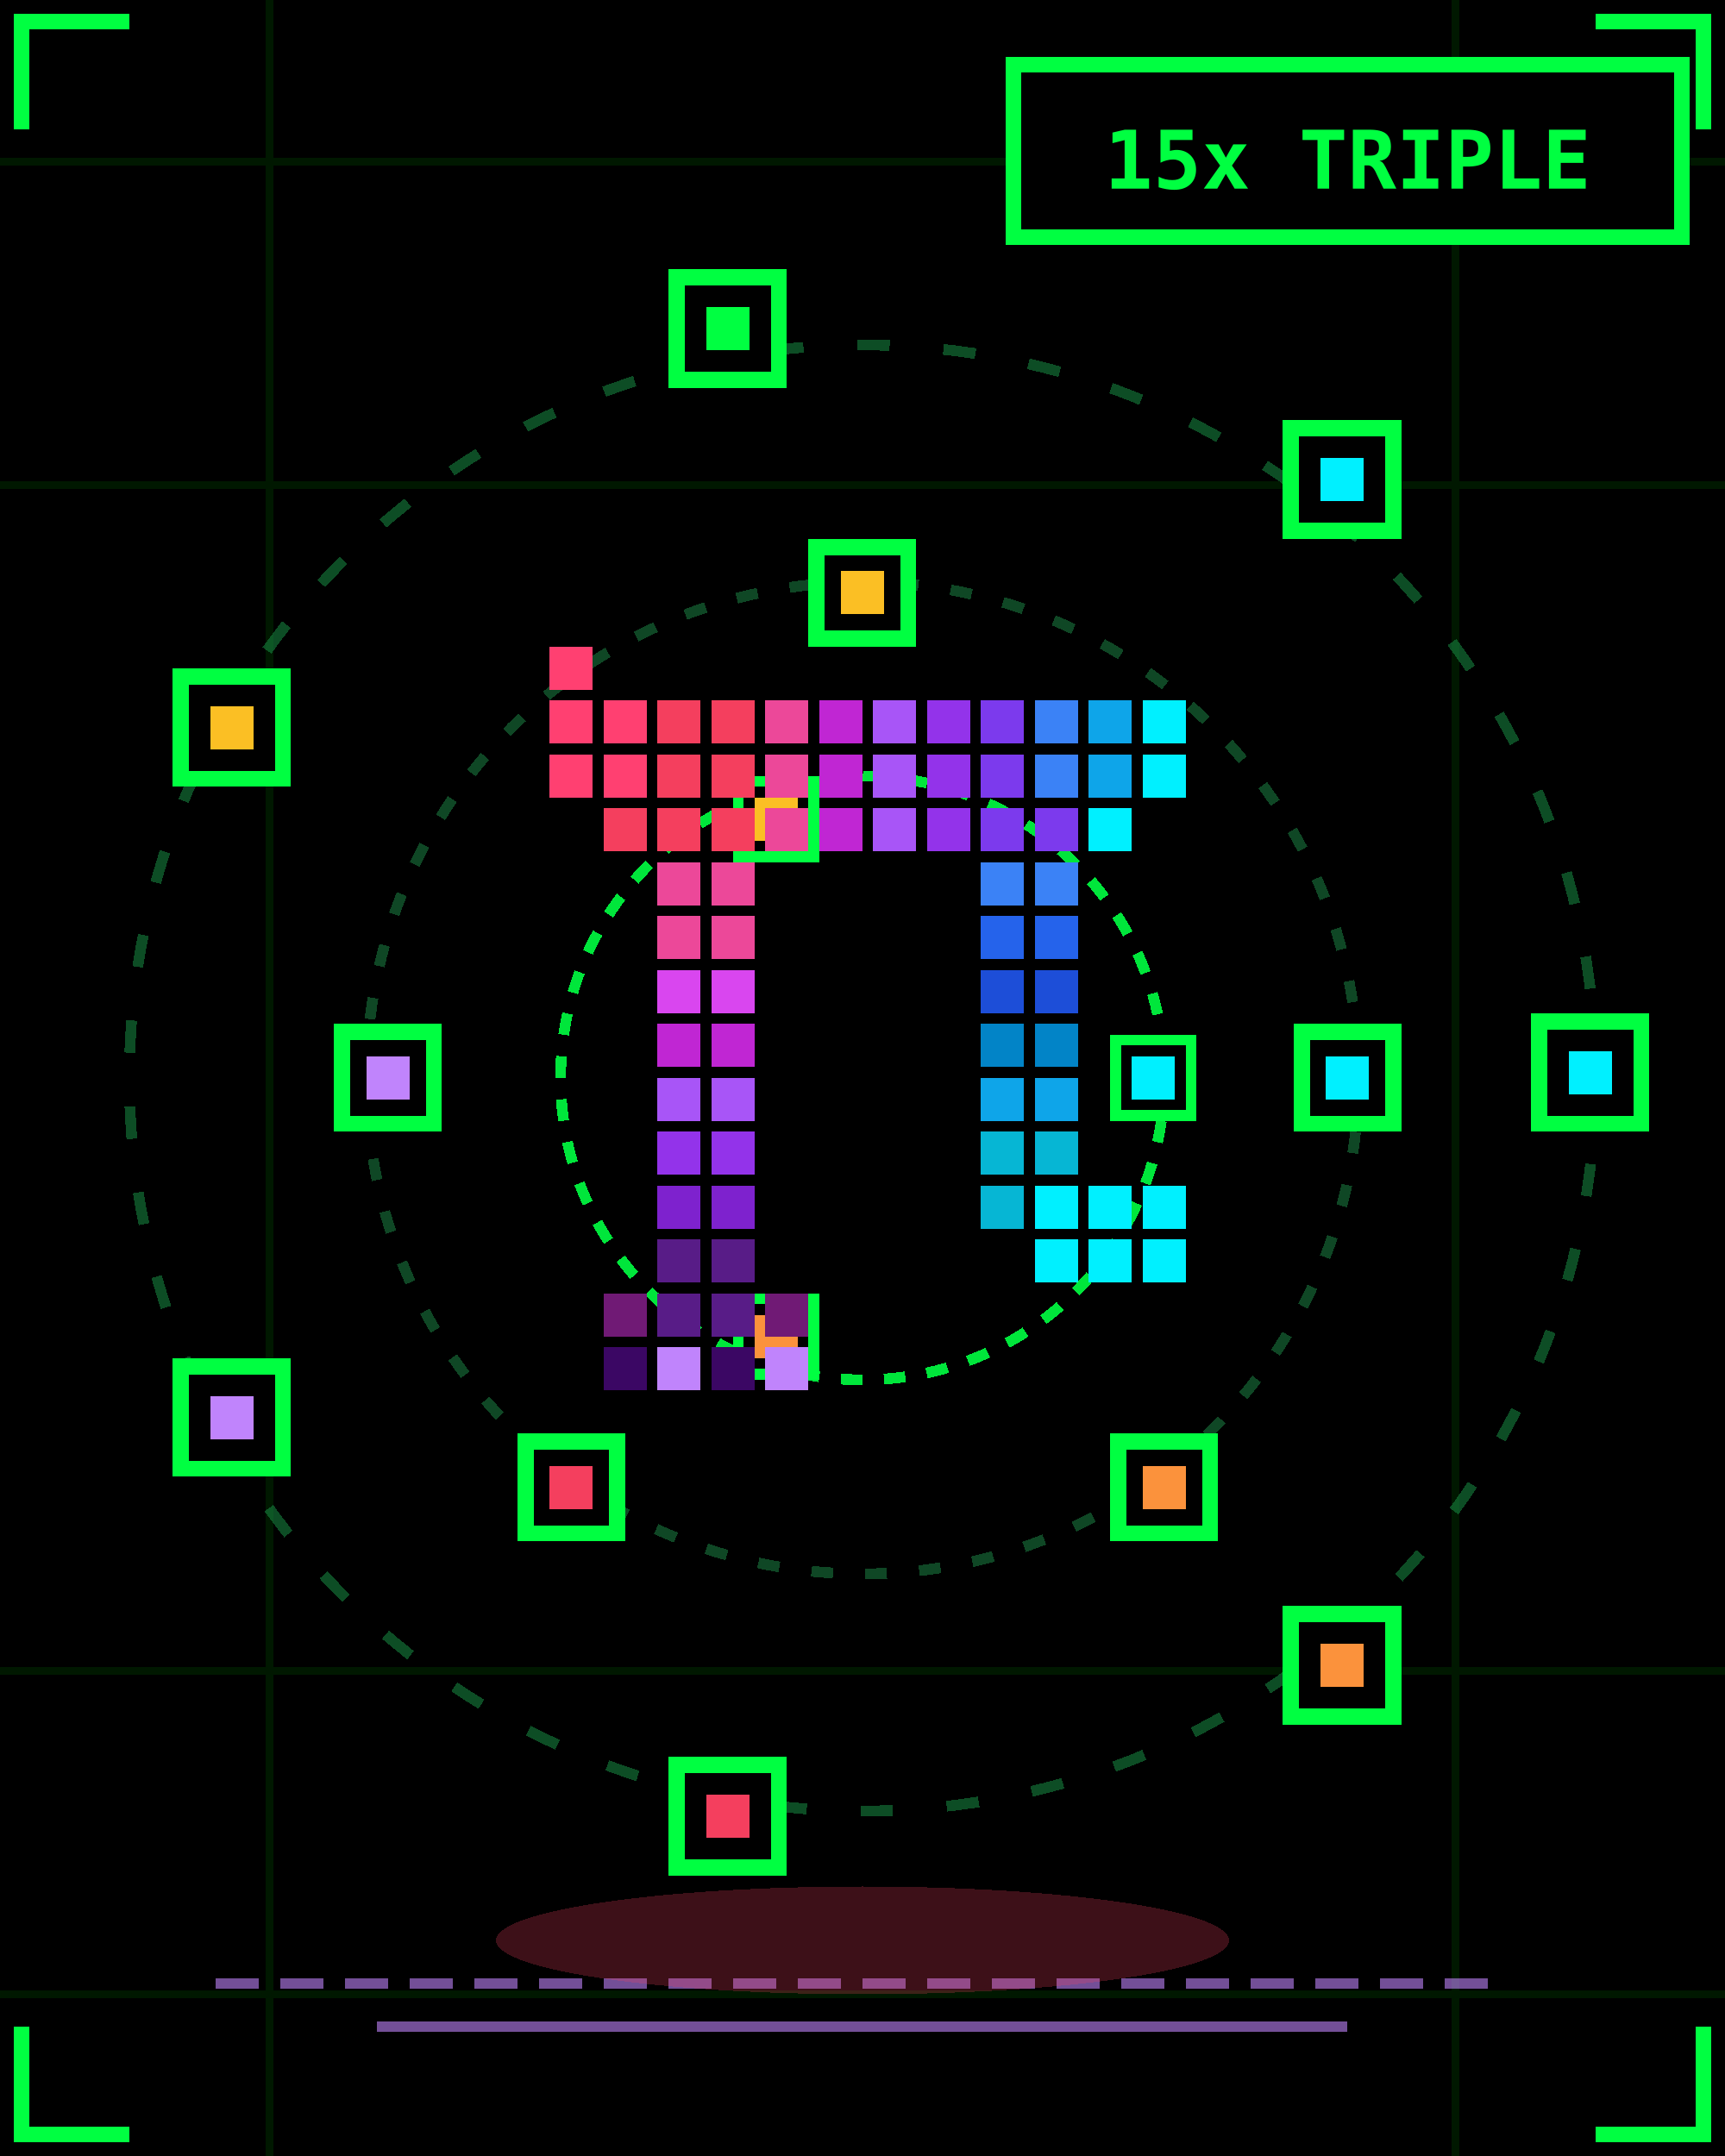
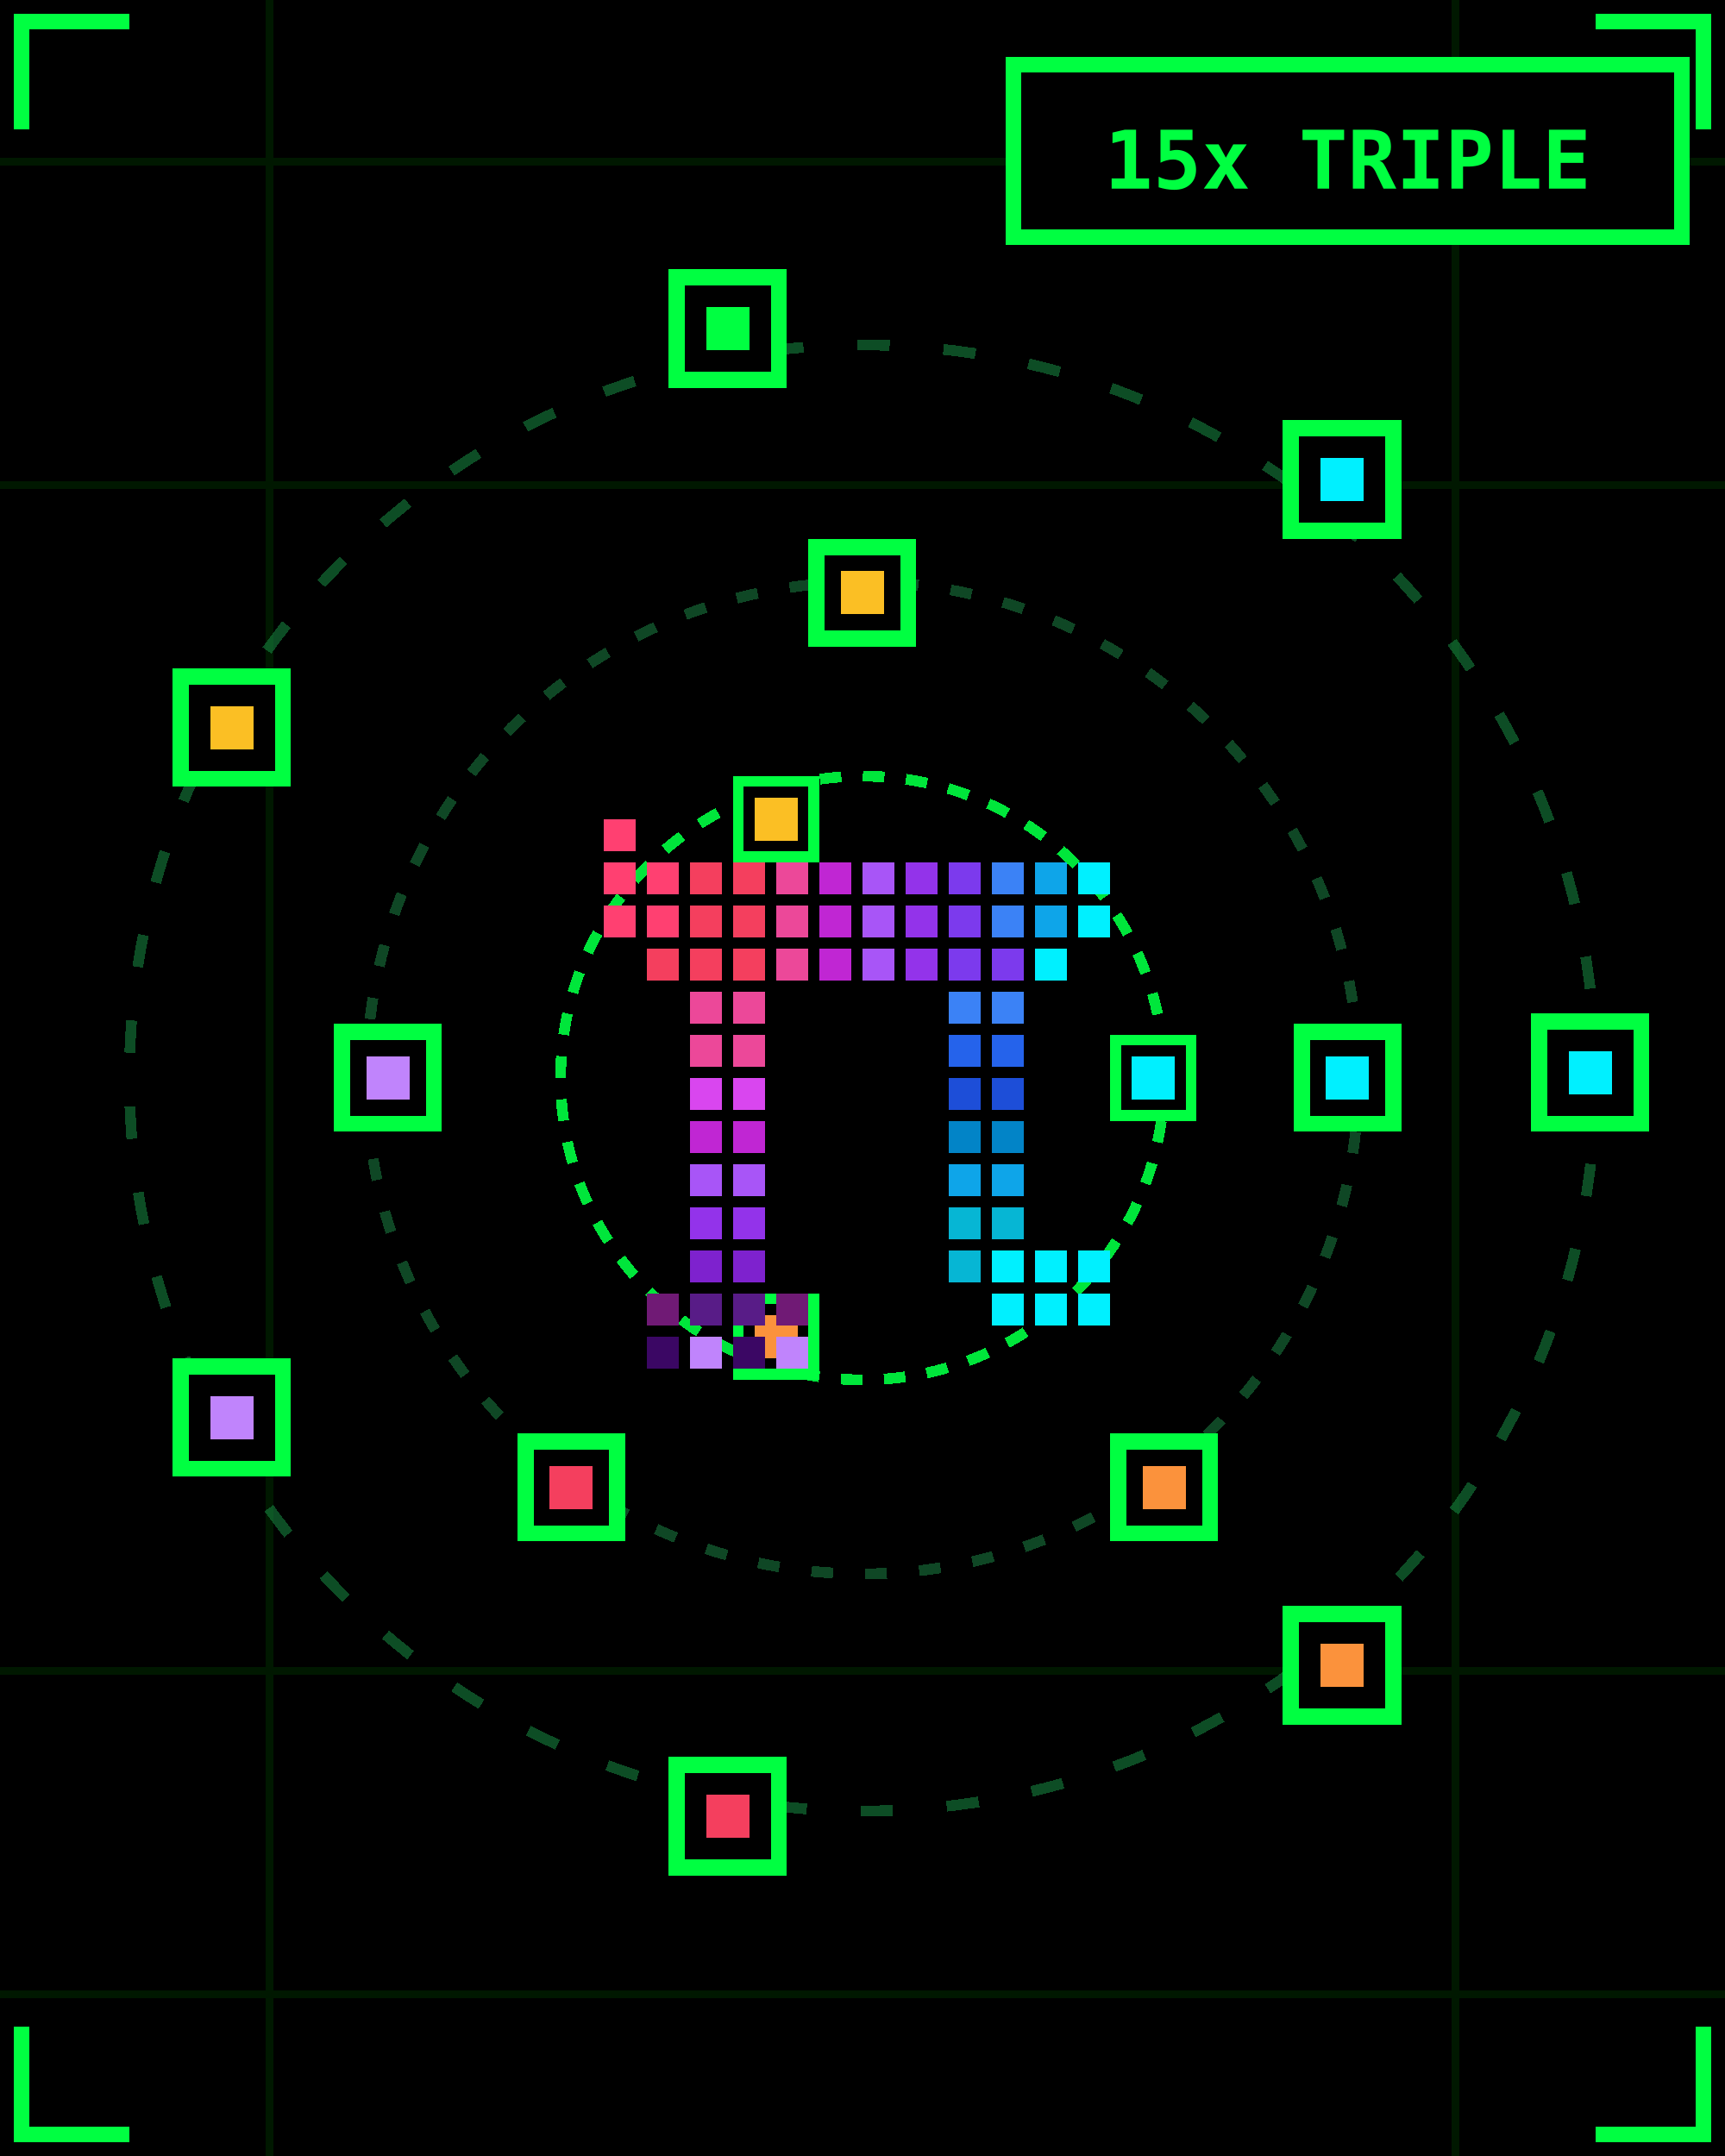
<svg xmlns="http://www.w3.org/2000/svg" viewBox="0 0 160 200" width="100%" height="100%" preserveAspectRatio="none" shape-rendering="crispEdges">
  <defs>
    <pattern id="piHalftone" x="0" y="0" width="4" height="4" patternUnits="userSpaceOnUse">
      <rect width="4" height="4" fill="#180b2c" />
      <rect x="0" y="0" width="2" height="2" fill="#c084fc" />
      <rect x="2" y="2" width="2" height="2" fill="#c084fc" />
    </pattern>
  </defs>
  <style>
    @keyframes vortexRing1 { 0% { transform: rotate(0deg); } 100% { transform: rotate(360deg); } }
    @keyframes vortexRing2 { 0% { transform: rotate(360deg); } 100% { transform: rotate(0deg); } }
    @keyframes vortexRing3 { 0% { transform: rotate(0deg); } 100% { transform: rotate(360deg); } }
    @keyframes levitateCenter { 0%, 100% { transform: translateY(0px); } 50% { transform: translateY(-4px); } }
    .ring-1 { animation: vortexRing1 8s steps(8) infinite; transform-origin: 80px 100px; }
    .ring-2 { animation: vortexRing2 12s steps(10) infinite; transform-origin: 80px 100px; }
    .ring-3 { animation: vortexRing3 18s steps(12) infinite; transform-origin: 80px 100px; }
    .pip-commander { animation: levitateCenter 1.8s steps(2) infinite; transform-origin: 80px 100px; }
  </style>
  <rect width="160" height="200" fill="#000000" />
  <g stroke="#003b00" stroke-width="0.75" opacity="0.4">
    <line x1="0" y1="15" x2="160" y2="15" />
    <line x1="0" y1="45" x2="160" y2="45" />
    <line x1="0" y1="155" x2="160" y2="155" />
    <line x1="0" y1="185" x2="160" y2="185" />
    <line x1="25" y1="0" x2="25" y2="200" />
    <line x1="135" y1="0" x2="135" y2="200" />
  </g>
  <g stroke="#00ff41" stroke-width="1.5" fill="none">
    <path d="M2,12 L2,2 L12,2" />
    <path d="M158,12 L158,2 L148,2" />
    <path d="M2,188 L2,198 L12,198" />
    <path d="M158,188 L158,198 L148,198" />
  </g>
  <g transform="translate(94, 6)">
    <rect width="62" height="16" fill="#000000" stroke="#00ff41" stroke-width="1.5" />
    <text x="31" y="11.5" font-family="'Fira Code', monospace" font-size="7.5" font-weight="900" fill="#00ff41" text-anchor="middle">15x TRIPLE</text>
  </g>
-   <g opacity="0.6" stroke="#c084fc" stroke-width="1">
-     <line x1="20" y1="184" x2="140" y2="184" stroke-dasharray="4,2" />
-     <line x1="35" y1="188" x2="125" y2="188" />
-   </g>
-   <ellipse cx="80" cy="180" rx="34" ry="5" fill="#f43f5e" opacity="0.25" />
  <g class="ring-3">
    <circle cx="80" cy="100" r="68" fill="none" stroke="#15803d" stroke-width="1" stroke-dasharray="3,5" opacity="0.6" />
    <g transform="translate(142, 94)">
      <rect width="11" height="11" fill="#00ff41" />
      <rect x="1.5" y="1.5" width="8" height="8" fill="#000" />
      <rect x="3.5" y="3.5" width="4" height="4" fill="#00f0ff" />
    </g>
    <g transform="translate(119, 149)">
      <rect width="11" height="11" fill="#00ff41" />
      <rect x="1.5" y="1.5" width="8" height="8" fill="#000" />
      <rect x="3.5" y="3.5" width="4" height="4" fill="#fb923c" />
    </g>
    <g transform="translate(62, 163)">
      <rect width="11" height="11" fill="#00ff41" />
      <rect x="1.5" y="1.5" width="8" height="8" fill="#000" />
      <rect x="3.5" y="3.5" width="4" height="4" fill="#f43f5e" />
    </g>
    <g transform="translate(16, 126)">
      <rect width="11" height="11" fill="#00ff41" />
      <rect x="1.5" y="1.5" width="8" height="8" fill="#000" />
      <rect x="3.5" y="3.5" width="4" height="4" fill="#c084fc" />
    </g>
    <g transform="translate(16, 62)">
      <rect width="11" height="11" fill="#00ff41" />
      <rect x="1.5" y="1.5" width="8" height="8" fill="#000" />
      <rect x="3.5" y="3.5" width="4" height="4" fill="#fbbf24" />
    </g>
    <g transform="translate(62, 25)">
      <rect width="11" height="11" fill="#00ff41" />
      <rect x="1.5" y="1.5" width="8" height="8" fill="#000" />
      <rect x="3.5" y="3.5" width="4" height="4" fill="#00ff41" />
    </g>
    <g transform="translate(119, 39)">
      <rect width="11" height="11" fill="#00ff41" />
      <rect x="1.5" y="1.5" width="8" height="8" fill="#000" />
      <rect x="3.5" y="3.5" width="4" height="4" fill="#00f0ff" />
    </g>
  </g>
  <g class="ring-2">
    <circle cx="80" cy="100" r="46" fill="none" stroke="#166534" stroke-width="1" stroke-dasharray="2,3" opacity="0.7" />
    <g transform="translate(120, 95)">
      <rect width="10" height="10" fill="#00ff41" />
      <rect x="1.5" y="1.5" width="7" height="7" fill="#000" />
      <rect x="3" y="3" width="4" height="4" fill="#00f0ff" />
    </g>
    <g transform="translate(103, 133)">
      <rect width="10" height="10" fill="#00ff41" />
      <rect x="1.5" y="1.5" width="7" height="7" fill="#000" />
      <rect x="3" y="3" width="4" height="4" fill="#fb923c" />
    </g>
    <g transform="translate(48, 133)">
      <rect width="10" height="10" fill="#00ff41" />
      <rect x="1.5" y="1.5" width="7" height="7" fill="#000" />
      <rect x="3" y="3" width="4" height="4" fill="#f43f5e" />
    </g>
    <g transform="translate(31, 95)">
      <rect width="10" height="10" fill="#00ff41" />
      <rect x="1.5" y="1.5" width="7" height="7" fill="#000" />
      <rect x="3" y="3" width="4" height="4" fill="#c084fc" />
    </g>
    <g transform="translate(75, 50)">
      <rect width="10" height="10" fill="#00ff41" />
      <rect x="1.5" y="1.5" width="7" height="7" fill="#000" />
      <rect x="3" y="3" width="4" height="4" fill="#fbbf24" />
    </g>
  </g>
  <g class="ring-1">
    <circle cx="80" cy="100" r="28" fill="none" stroke="#00ff41" stroke-width="1" stroke-dasharray="2,2" opacity="0.9" />
    <g transform="translate(103, 96)">
      <rect width="8" height="8" fill="#00ff41" />
      <rect x="1" y="1" width="6" height="6" fill="#000" />
      <rect x="2" y="2" width="4" height="4" fill="#00f0ff" />
    </g>
    <g transform="translate(68, 120)">
      <rect width="8" height="8" fill="#00ff41" />
      <rect x="1" y="1" width="6" height="6" fill="#000" />
      <rect x="2" y="2" width="4" height="4" fill="#fb923c" />
    </g>
    <g transform="translate(68, 72)">
      <rect width="8" height="8" fill="#00ff41" />
      <rect x="1" y="1" width="6" height="6" fill="#000" />
      <rect x="2" y="2" width="4" height="4" fill="#fbbf24" />
    </g>
  </g>
  <g class="pip-commander">
-     <rect x="51" y="60" width="4" height="4" fill="#ff4071" />
-     <rect x="51" y="65" width="4" height="4" fill="#ff4071" />
-     <rect x="51" y="70" width="4" height="4" fill="#ff4071" />
-     <rect x="56" y="65" width="4" height="4" fill="#ff4071" />
-     <rect x="61" y="65" width="4" height="4" fill="#f43f5e" />
-     <rect x="66" y="65" width="4" height="4" fill="#f43f5e" />
-     <rect x="71" y="65" width="4" height="4" fill="#ec4899" />
-     <rect x="76" y="65" width="4" height="4" fill="#c026d3" />
-     <rect x="81" y="65" width="4" height="4" fill="#a855f7" />
-     <rect x="86" y="65" width="4" height="4" fill="#9333ea" />
-     <rect x="91" y="65" width="4" height="4" fill="#7c3aed" />
-     <rect x="96" y="65" width="4" height="4" fill="#3b82f6" />
-     <rect x="101" y="65" width="4" height="4" fill="#0ea5e9" />
-     <rect x="106" y="65" width="4" height="4" fill="#00f0ff" />
-     <rect x="106" y="70" width="4" height="4" fill="#00f0ff" />
-     <rect x="56" y="70" width="4" height="4" fill="#ff4071" />
-     <rect x="61" y="70" width="4" height="4" fill="#f43f5e" />
-     <rect x="66" y="70" width="4" height="4" fill="#f43f5e" />
-     <rect x="71" y="70" width="4" height="4" fill="#ec4899" />
-     <rect x="76" y="70" width="4" height="4" fill="#c026d3" />
-     <rect x="81" y="70" width="4" height="4" fill="#a855f7" />
-     <rect x="86" y="70" width="4" height="4" fill="#9333ea" />
-     <rect x="91" y="70" width="4" height="4" fill="#7c3aed" />
-     <rect x="96" y="70" width="4" height="4" fill="#3b82f6" />
-     <rect x="101" y="70" width="4" height="4" fill="#0ea5e9" />
-     <rect x="56" y="75" width="4" height="4" fill="#f43f5e" />
-     <rect x="71" y="75" width="4" height="4" fill="#ec4899" />
-     <rect x="76" y="75" width="4" height="4" fill="#c026d3" />
-     <rect x="81" y="75" width="4" height="4" fill="#a855f7" />
-     <rect x="86" y="75" width="4" height="4" fill="#9333ea" />
-     <rect x="101" y="75" width="4" height="4" fill="#00f0ff" />
-     <rect x="61" y="75" width="4" height="4" fill="#f43f5e" />
-     <rect x="66" y="75" width="4" height="4" fill="#f43f5e" />
-     <rect x="61" y="80" width="4" height="4" fill="#ec4899" />
-     <rect x="66" y="80" width="4" height="4" fill="#ec4899" />
-     <rect x="61" y="85" width="4" height="4" fill="#ec4899" />
-     <rect x="66" y="85" width="4" height="4" fill="#ec4899" />
-     <rect x="61" y="90" width="4" height="4" fill="#d946ef" />
-     <rect x="66" y="90" width="4" height="4" fill="#d946ef" />
-     <rect x="61" y="95" width="4" height="4" fill="#c026d3" />
-     <rect x="66" y="95" width="4" height="4" fill="#c026d3" />
-     <rect x="61" y="100" width="4" height="4" fill="#a855f7" />
-     <rect x="66" y="100" width="4" height="4" fill="#a855f7" />
-     <rect x="61" y="105" width="4" height="4" fill="#9333ea" />
-     <rect x="66" y="105" width="4" height="4" fill="#9333ea" />
-     <rect x="61" y="110" width="4" height="4" fill="#7e22ce" />
-     <rect x="66" y="110" width="4" height="4" fill="#7e22ce" />
-     <rect x="61" y="115" width="4" height="4" fill="#581c87" />
-     <rect x="66" y="115" width="4" height="4" fill="#581c87" />
-     <rect x="56" y="120" width="4" height="4" fill="#701a75" />
-     <rect x="61" y="120" width="4" height="4" fill="#581c87" />
-     <rect x="66" y="120" width="4" height="4" fill="#581c87" />
-     <rect x="71" y="120" width="4" height="4" fill="#701a75" />
-     <rect x="56" y="125" width="4" height="4" fill="#3b0764" />
-     <rect x="61" y="125" width="4" height="4" fill="#c084fc" />
-     <rect x="66" y="125" width="4" height="4" fill="#3b0764" />
-     <rect x="71" y="125" width="4" height="4" fill="#c084fc" />
-     <rect x="91" y="75" width="4" height="4" fill="#7c3aed" />
-     <rect x="96" y="75" width="4" height="4" fill="#7c3aed" />
-     <rect x="91" y="80" width="4" height="4" fill="#3b82f6" />
-     <rect x="96" y="80" width="4" height="4" fill="#3b82f6" />
-     <rect x="91" y="85" width="4" height="4" fill="#2563eb" />
-     <rect x="96" y="85" width="4" height="4" fill="#2563eb" />
-     <rect x="91" y="90" width="4" height="4" fill="#1d4ed8" />
-     <rect x="96" y="90" width="4" height="4" fill="#1d4ed8" />
-     <rect x="91" y="95" width="4" height="4" fill="#0284c7" />
-     <rect x="96" y="95" width="4" height="4" fill="#0284c7" />
-     <rect x="91" y="100" width="4" height="4" fill="#0ea5e9" />
-     <rect x="96" y="100" width="4" height="4" fill="#0ea5e9" />
-     <rect x="91" y="105" width="4" height="4" fill="#06b6d4" />
-     <rect x="96" y="105" width="4" height="4" fill="#06b6d4" />
-     <rect x="91" y="110" width="4" height="4" fill="#06b6d4" />
-     <rect x="96" y="110" width="4" height="4" fill="#00f0ff" />
-     <rect x="101" y="110" width="4" height="4" fill="#00f0ff" />
-     <rect x="96" y="115" width="4" height="4" fill="#00f0ff" />
-     <rect x="101" y="115" width="4" height="4" fill="#00f0ff" />
-     <rect x="106" y="115" width="4" height="4" fill="#00f0ff" />
-     <rect x="106" y="110" width="4" height="4" fill="#00f0ff" />
+     <rect x="56" y="76" width="3" height="3" fill="#ff4071" />
+     <rect x="56" y="80" width="3" height="3" fill="#ff4071" />
+     <rect x="56" y="84" width="3" height="3" fill="#ff4071" />
+     <rect x="60" y="80" width="3" height="3" fill="#ff4071" />
+     <rect x="64" y="80" width="3" height="3" fill="#f43f5e" />
+     <rect x="68" y="80" width="3" height="3" fill="#f43f5e" />
+     <rect x="72" y="80" width="3" height="3" fill="#ec4899" />
+     <rect x="76" y="80" width="3" height="3" fill="#c026d3" />
+     <rect x="80" y="80" width="3" height="3" fill="#a855f7" />
+     <rect x="84" y="80" width="3" height="3" fill="#9333ea" />
+     <rect x="88" y="80" width="3" height="3" fill="#7c3aed" />
+     <rect x="92" y="80" width="3" height="3" fill="#3b82f6" />
+     <rect x="96" y="80" width="3" height="3" fill="#0ea5e9" />
+     <rect x="100" y="80" width="3" height="3" fill="#00f0ff" />
+     <rect x="100" y="84" width="3" height="3" fill="#00f0ff" />
+     <rect x="60" y="84" width="3" height="3" fill="#ff4071" />
+     <rect x="64" y="84" width="3" height="3" fill="#f43f5e" />
+     <rect x="68" y="84" width="3" height="3" fill="#f43f5e" />
+     <rect x="72" y="84" width="3" height="3" fill="#ec4899" />
+     <rect x="76" y="84" width="3" height="3" fill="#c026d3" />
+     <rect x="80" y="84" width="3" height="3" fill="#a855f7" />
+     <rect x="84" y="84" width="3" height="3" fill="#9333ea" />
+     <rect x="88" y="84" width="3" height="3" fill="#7c3aed" />
+     <rect x="92" y="84" width="3" height="3" fill="#3b82f6" />
+     <rect x="96" y="84" width="3" height="3" fill="#0ea5e9" />
+     <rect x="60" y="88" width="3" height="3" fill="#f43f5e" />
+     <rect x="72" y="88" width="3" height="3" fill="#ec4899" />
+     <rect x="76" y="88" width="3" height="3" fill="#c026d3" />
+     <rect x="80" y="88" width="3" height="3" fill="#a855f7" />
+     <rect x="84" y="88" width="3" height="3" fill="#9333ea" />
+     <rect x="96" y="88" width="3" height="3" fill="#00f0ff" />
+     <rect x="64" y="88" width="3" height="3" fill="#f43f5e" />
+     <rect x="68" y="88" width="3" height="3" fill="#f43f5e" />
+     <rect x="64" y="92" width="3" height="3" fill="#ec4899" />
+     <rect x="68" y="92" width="3" height="3" fill="#ec4899" />
+     <rect x="64" y="96" width="3" height="3" fill="#ec4899" />
+     <rect x="68" y="96" width="3" height="3" fill="#ec4899" />
+     <rect x="64" y="100" width="3" height="3" fill="#d946ef" />
+     <rect x="68" y="100" width="3" height="3" fill="#d946ef" />
+     <rect x="64" y="104" width="3" height="3" fill="#c026d3" />
+     <rect x="68" y="104" width="3" height="3" fill="#c026d3" />
+     <rect x="64" y="108" width="3" height="3" fill="#a855f7" />
+     <rect x="68" y="108" width="3" height="3" fill="#a855f7" />
+     <rect x="64" y="112" width="3" height="3" fill="#9333ea" />
+     <rect x="68" y="112" width="3" height="3" fill="#9333ea" />
+     <rect x="64" y="116" width="3" height="3" fill="#7e22ce" />
+     <rect x="68" y="116" width="3" height="3" fill="#7e22ce" />
+     <rect x="60" y="120" width="3" height="3" fill="#701a75" />
+     <rect x="64" y="120" width="3" height="3" fill="#581c87" />
+     <rect x="68" y="120" width="3" height="3" fill="#581c87" />
+     <rect x="72" y="120" width="3" height="3" fill="#701a75" />
+     <rect x="60" y="124" width="3" height="3" fill="#3b0764" />
+     <rect x="64" y="124" width="3" height="3" fill="#c084fc" />
+     <rect x="68" y="124" width="3" height="3" fill="#3b0764" />
+     <rect x="72" y="124" width="3" height="3" fill="#c084fc" />
+     <rect x="88" y="88" width="3" height="3" fill="#7c3aed" />
+     <rect x="92" y="88" width="3" height="3" fill="#7c3aed" />
+     <rect x="88" y="92" width="3" height="3" fill="#3b82f6" />
+     <rect x="92" y="92" width="3" height="3" fill="#3b82f6" />
+     <rect x="88" y="96" width="3" height="3" fill="#2563eb" />
+     <rect x="92" y="96" width="3" height="3" fill="#2563eb" />
+     <rect x="88" y="100" width="3" height="3" fill="#1d4ed8" />
+     <rect x="92" y="100" width="3" height="3" fill="#1d4ed8" />
+     <rect x="88" y="104" width="3" height="3" fill="#0284c7" />
+     <rect x="92" y="104" width="3" height="3" fill="#0284c7" />
+     <rect x="88" y="108" width="3" height="3" fill="#0ea5e9" />
+     <rect x="92" y="108" width="3" height="3" fill="#0ea5e9" />
+     <rect x="88" y="112" width="3" height="3" fill="#06b6d4" />
+     <rect x="92" y="112" width="3" height="3" fill="#06b6d4" />
+     <rect x="88" y="116" width="3" height="3" fill="#06b6d4" />
+     <rect x="92" y="116" width="3" height="3" fill="#00f0ff" />
+     <rect x="96" y="116" width="3" height="3" fill="#00f0ff" />
+     <rect x="92" y="120" width="3" height="3" fill="#00f0ff" />
+     <rect x="96" y="120" width="3" height="3" fill="#00f0ff" />
+     <rect x="100" y="120" width="3" height="3" fill="#00f0ff" />
+     <rect x="100" y="116" width="3" height="3" fill="#00f0ff" />
  </g>
</svg>
